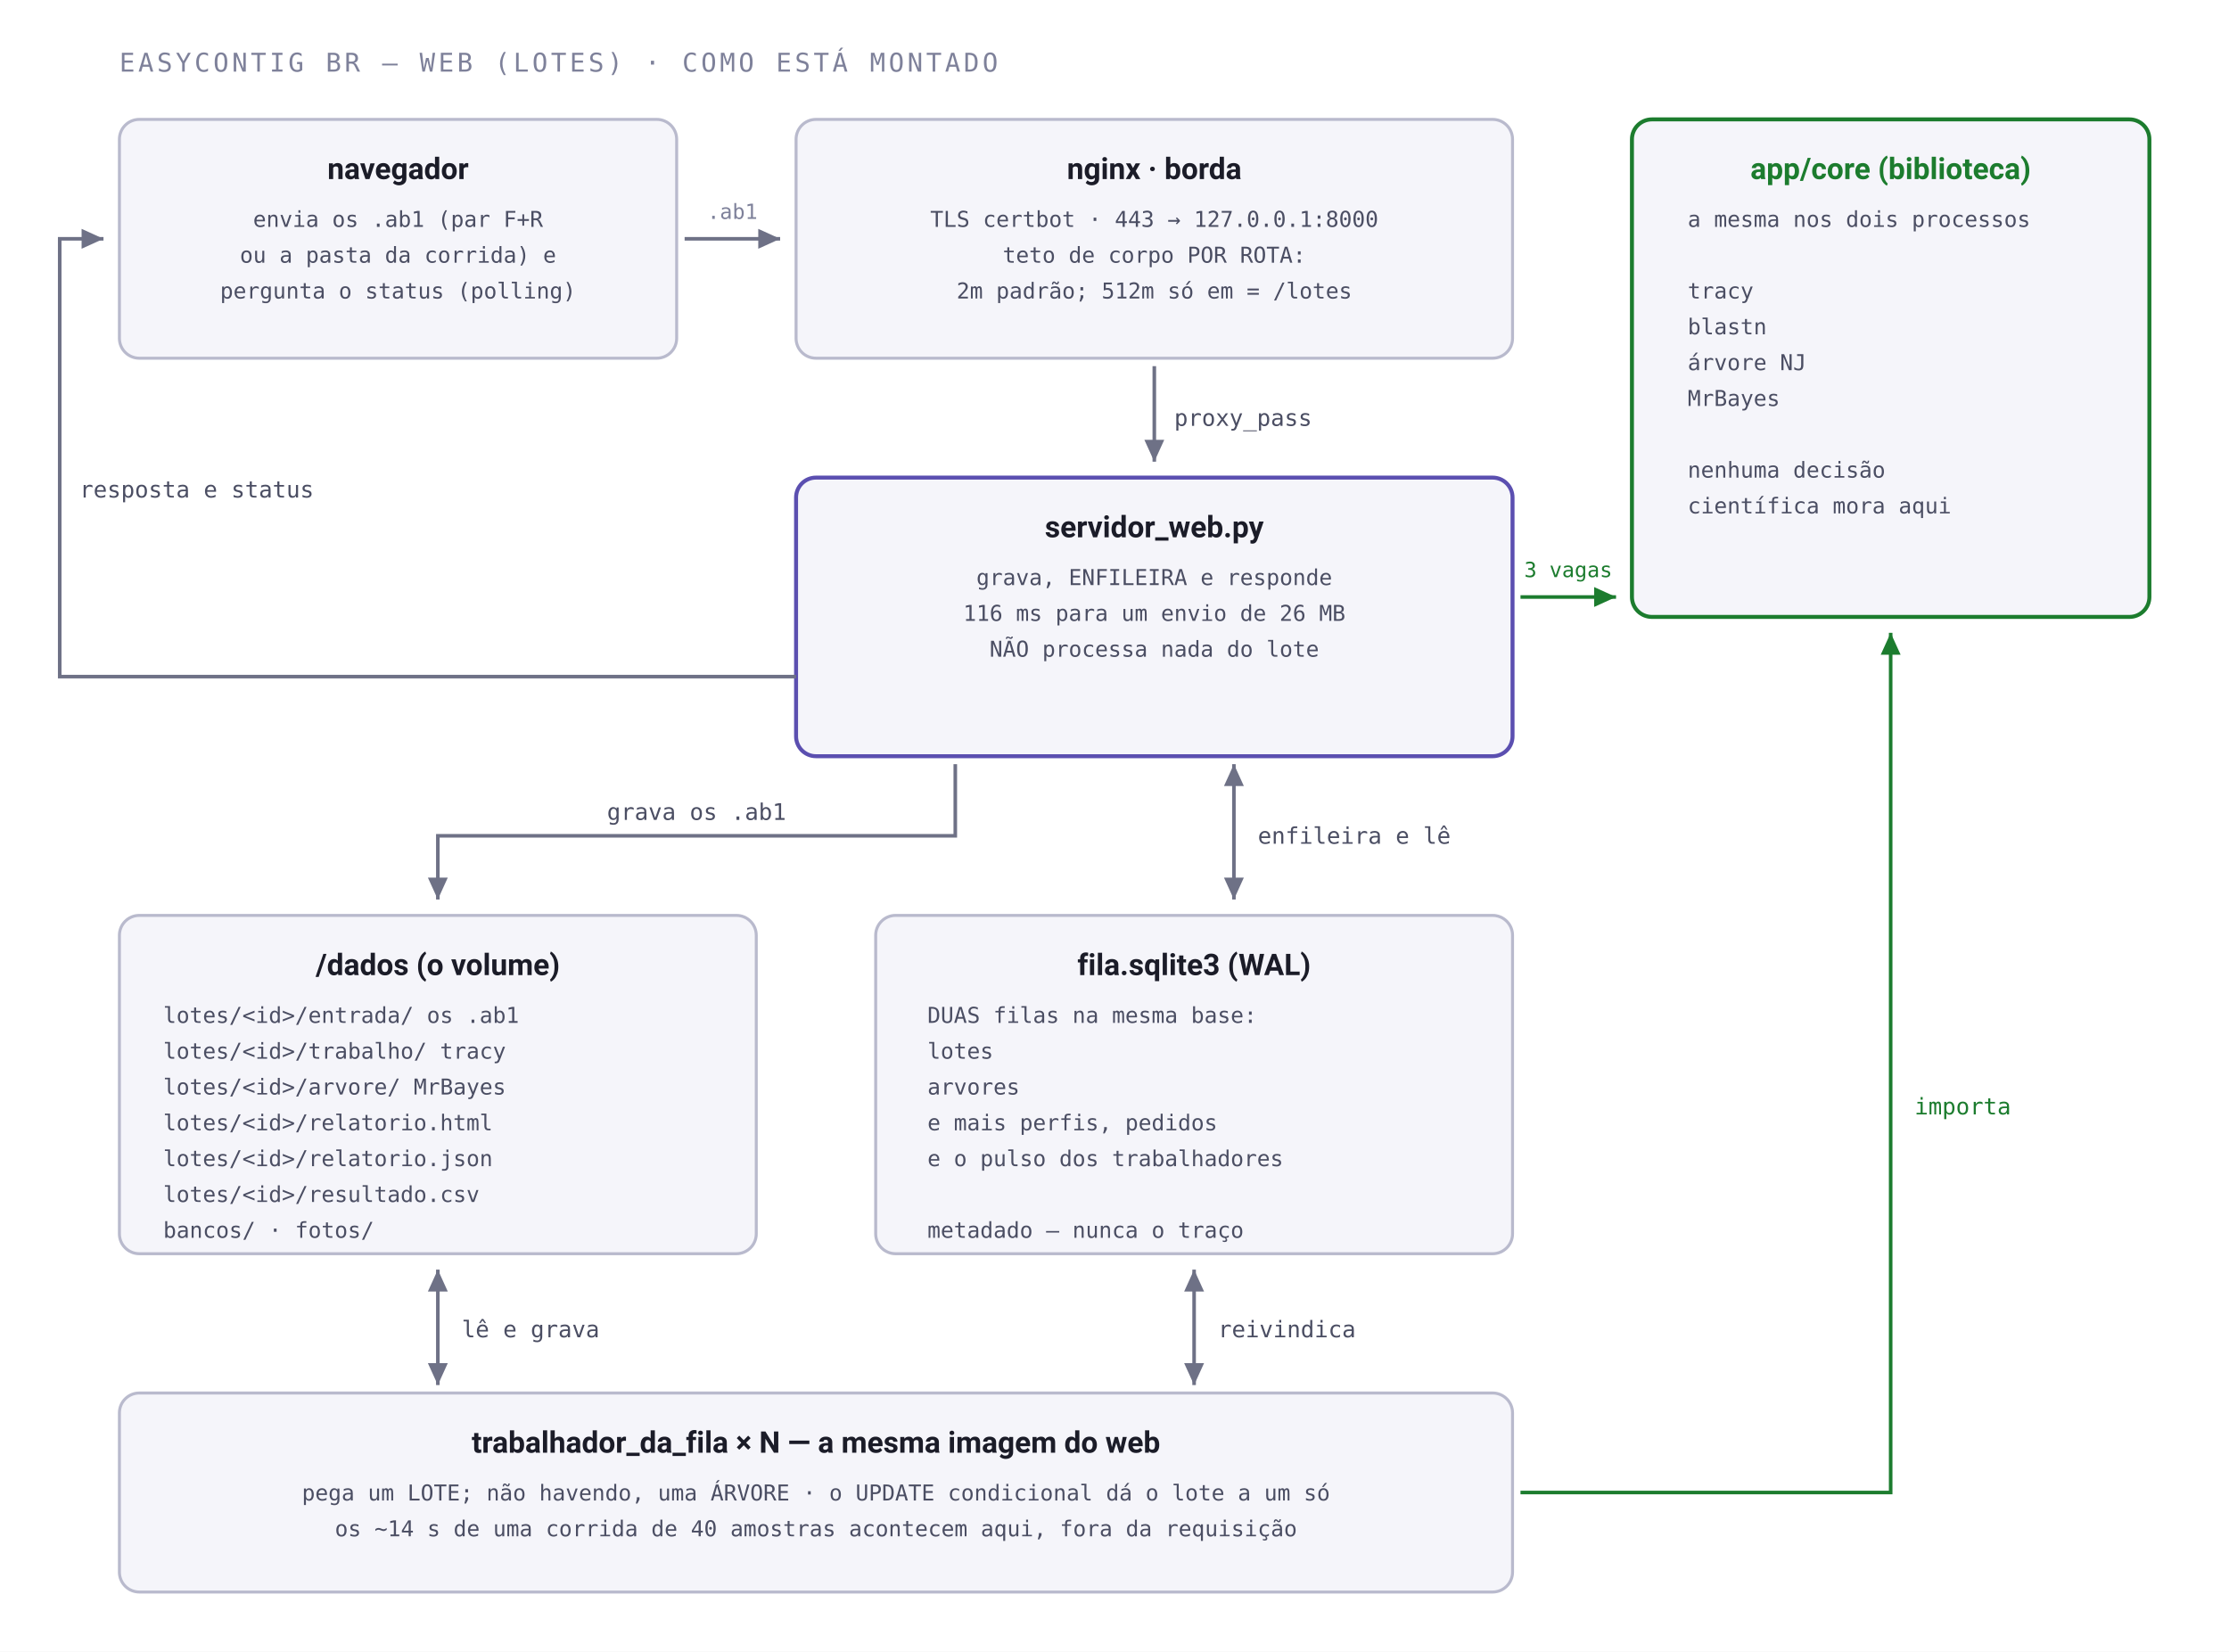
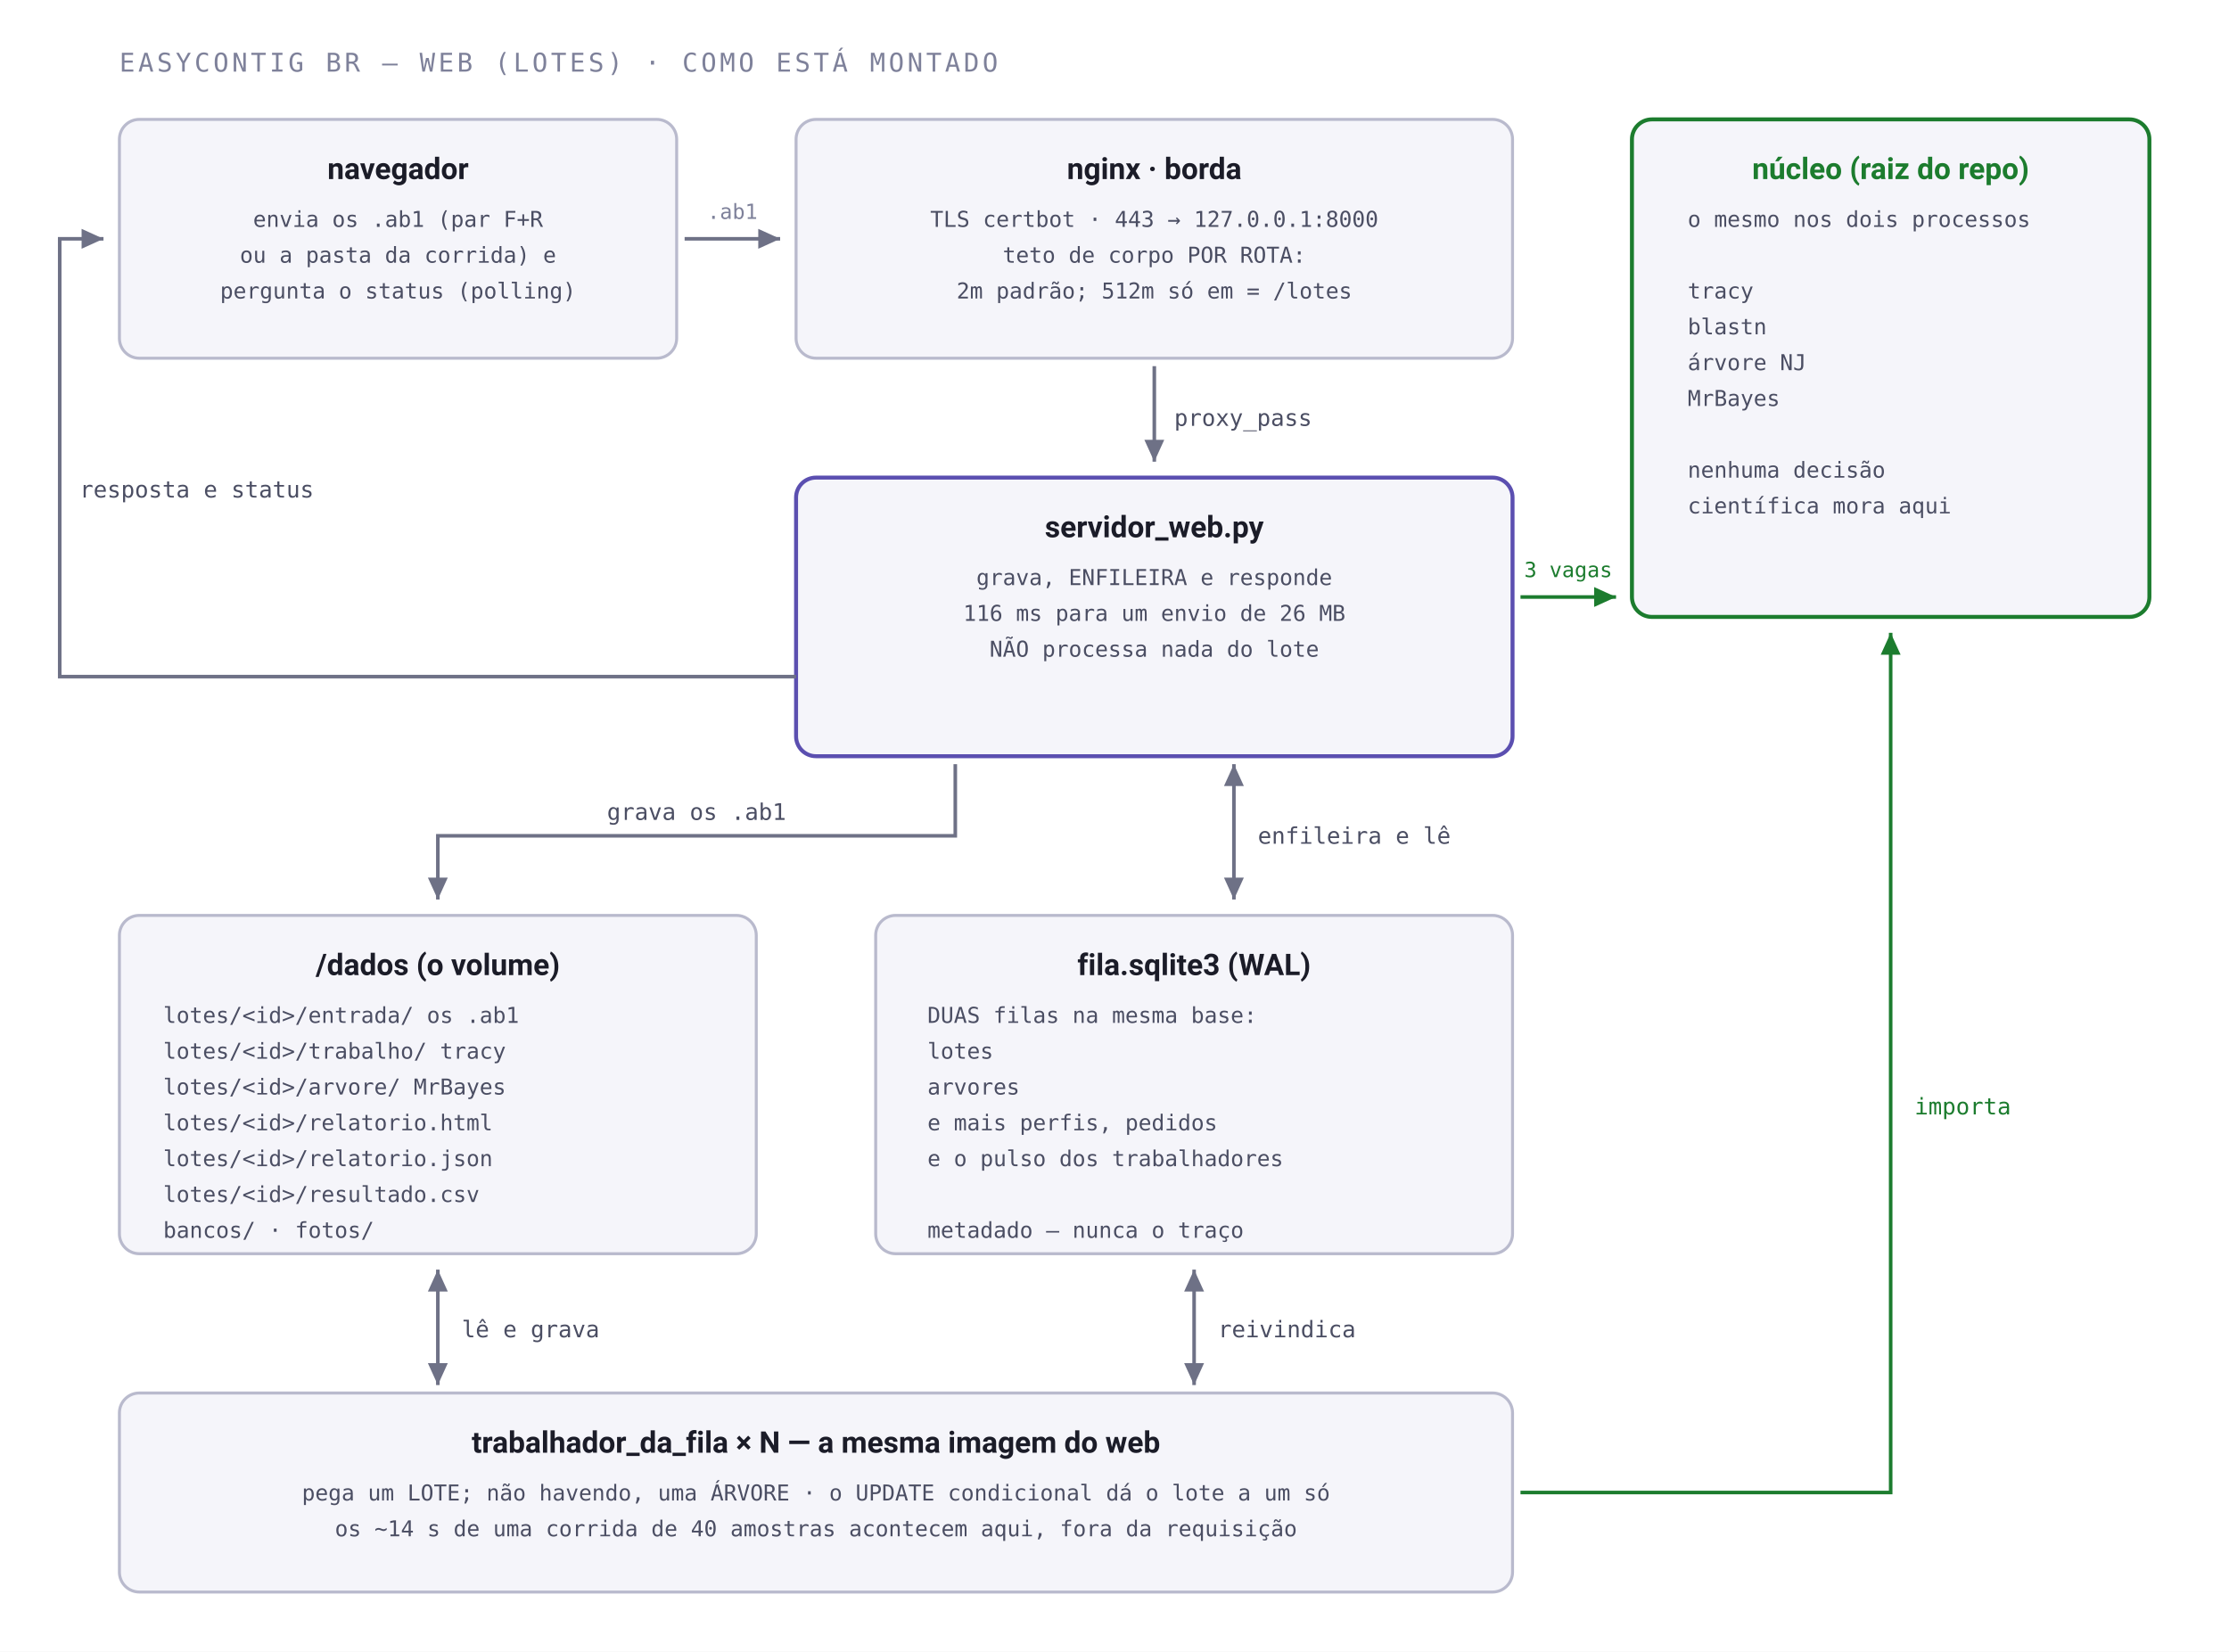
- <svg xmlns="http://www.w3.org/2000/svg" viewBox="0 0 1120 830" width="1120" height="830" role="img" aria-label="Fluxo do EasyContig web: o navegador envia .ab1 pelo nginx ao servidor_web, que grava no volume e enfileira no SQLite; o trabalhador reivindica o lote e roda tracy, blastn e MrBayes pelo app/core.">
+ <svg xmlns="http://www.w3.org/2000/svg" viewBox="0 0 1120 830" width="1120" height="830" role="img" aria-label="Fluxo do EasyContig web: o navegador envia .ab1 pelo nginx ao servidor_web, que grava no volume e enfileira no SQLite; o trabalhador reivindica o lote e roda tracy, blastn e MrBayes pelo núcleo, os módulos na raiz do repositório.">
  <rect x="0" y="0" width="1120" height="830" fill="#FFFFFF" />
  <text x="60" y="36" font-family="ui-monospace,SFMono-Regular,Menlo,Consolas,'DejaVu Sans Mono',monospace" font-size="13" fill="#7E819A" letter-spacing="1.6">EASYCONTIG BR — WEB (LOTES) · COMO ESTÁ MONTADO</text>
  <rect x="60" y="60" width="280" height="120" rx="10" fill="#F5F5FA" stroke="#B9BACD" stroke-width="1.5" />
  <text x="200.0" y="90" text-anchor="middle" font-family="system-ui,-apple-system,'Segoe UI',Roboto,Helvetica,Arial,sans-serif" font-size="15" font-weight="600" fill="#1B1C28">navegador</text>
  <text x="200.0" y="114" text-anchor="middle" font-family="ui-monospace,SFMono-Regular,Menlo,Consolas,'DejaVu Sans Mono',monospace" font-size="11" fill="#4B4E63">envia os .ab1 (par F+R</text>
  <text x="200.0" y="132" text-anchor="middle" font-family="ui-monospace,SFMono-Regular,Menlo,Consolas,'DejaVu Sans Mono',monospace" font-size="11" fill="#4B4E63">ou a pasta da corrida) e</text>
  <text x="200.0" y="150" text-anchor="middle" font-family="ui-monospace,SFMono-Regular,Menlo,Consolas,'DejaVu Sans Mono',monospace" font-size="11" fill="#4B4E63">pergunta o status (polling)</text>
  <rect x="400" y="60" width="360" height="120" rx="10" fill="#F5F5FA" stroke="#B9BACD" stroke-width="1.5" />
  <text x="580.0" y="90" text-anchor="middle" font-family="system-ui,-apple-system,'Segoe UI',Roboto,Helvetica,Arial,sans-serif" font-size="15" font-weight="600" fill="#1B1C28">nginx · borda</text>
  <text x="580.0" y="114" text-anchor="middle" font-family="ui-monospace,SFMono-Regular,Menlo,Consolas,'DejaVu Sans Mono',monospace" font-size="11" fill="#4B4E63">TLS certbot · 443 → 127.0.0.1:8000</text>
  <text x="580.0" y="132" text-anchor="middle" font-family="ui-monospace,SFMono-Regular,Menlo,Consolas,'DejaVu Sans Mono',monospace" font-size="11" fill="#4B4E63">teto de corpo POR ROTA:</text>
  <text x="580.0" y="150" text-anchor="middle" font-family="ui-monospace,SFMono-Regular,Menlo,Consolas,'DejaVu Sans Mono',monospace" font-size="11" fill="#4B4E63">2m padrão; 512m só em = /lotes</text>
  <rect x="820" y="60" width="260" height="250" rx="10" fill="#F5F5FA" stroke="#1C7C2E" stroke-width="2" />
-   <text x="950.0" y="90" text-anchor="middle" font-family="system-ui,-apple-system,'Segoe UI',Roboto,Helvetica,Arial,sans-serif" font-size="15" font-weight="600" fill="#1C7C2E">app/core (biblioteca)</text>
-   <text x="848" y="114" text-anchor="start" font-family="ui-monospace,SFMono-Regular,Menlo,Consolas,'DejaVu Sans Mono',monospace" font-size="11" fill="#4B4E63">a mesma nos dois processos</text>
+   <text x="950.0" y="90" text-anchor="middle" font-family="system-ui,-apple-system,'Segoe UI',Roboto,Helvetica,Arial,sans-serif" font-size="15" font-weight="600" fill="#1C7C2E">núcleo (raiz do repo)</text>
+   <text x="848" y="114" text-anchor="start" font-family="ui-monospace,SFMono-Regular,Menlo,Consolas,'DejaVu Sans Mono',monospace" font-size="11" fill="#4B4E63">o mesmo nos dois processos</text>
  <text x="848" y="132" text-anchor="start" font-family="ui-monospace,SFMono-Regular,Menlo,Consolas,'DejaVu Sans Mono',monospace" font-size="11" fill="#4B4E63" />
  <text x="848" y="150" text-anchor="start" font-family="ui-monospace,SFMono-Regular,Menlo,Consolas,'DejaVu Sans Mono',monospace" font-size="11" fill="#4B4E63">  tracy</text>
  <text x="848" y="168" text-anchor="start" font-family="ui-monospace,SFMono-Regular,Menlo,Consolas,'DejaVu Sans Mono',monospace" font-size="11" fill="#4B4E63">  blastn</text>
  <text x="848" y="186" text-anchor="start" font-family="ui-monospace,SFMono-Regular,Menlo,Consolas,'DejaVu Sans Mono',monospace" font-size="11" fill="#4B4E63">  árvore NJ</text>
  <text x="848" y="204" text-anchor="start" font-family="ui-monospace,SFMono-Regular,Menlo,Consolas,'DejaVu Sans Mono',monospace" font-size="11" fill="#4B4E63">  MrBayes</text>
  <text x="848" y="222" text-anchor="start" font-family="ui-monospace,SFMono-Regular,Menlo,Consolas,'DejaVu Sans Mono',monospace" font-size="11" fill="#4B4E63" />
  <text x="848" y="240" text-anchor="start" font-family="ui-monospace,SFMono-Regular,Menlo,Consolas,'DejaVu Sans Mono',monospace" font-size="11" fill="#4B4E63">nenhuma decisão</text>
  <text x="848" y="258" text-anchor="start" font-family="ui-monospace,SFMono-Regular,Menlo,Consolas,'DejaVu Sans Mono',monospace" font-size="11" fill="#4B4E63">científica mora aqui</text>
  <rect x="400" y="240" width="360" height="140" rx="10" fill="#F5F5FA" stroke="#5B4FB0" stroke-width="2" />
  <text x="580.0" y="270" text-anchor="middle" font-family="system-ui,-apple-system,'Segoe UI',Roboto,Helvetica,Arial,sans-serif" font-size="15" font-weight="600" fill="#1B1C28">servidor_web.py</text>
  <text x="580.0" y="294" text-anchor="middle" font-family="ui-monospace,SFMono-Regular,Menlo,Consolas,'DejaVu Sans Mono',monospace" font-size="11" fill="#4B4E63">grava, ENFILEIRA e responde</text>
  <text x="580.0" y="312" text-anchor="middle" font-family="ui-monospace,SFMono-Regular,Menlo,Consolas,'DejaVu Sans Mono',monospace" font-size="11" fill="#4B4E63">116 ms para um envio de 26 MB</text>
  <text x="580.0" y="330" text-anchor="middle" font-family="ui-monospace,SFMono-Regular,Menlo,Consolas,'DejaVu Sans Mono',monospace" font-size="11" fill="#4B4E63">NÃO processa nada do lote</text>
  <rect x="60" y="460" width="320" height="170" rx="10" fill="#F5F5FA" stroke="#B9BACD" stroke-width="1.5" />
  <text x="220.0" y="490" text-anchor="middle" font-family="system-ui,-apple-system,'Segoe UI',Roboto,Helvetica,Arial,sans-serif" font-size="15" font-weight="600" fill="#1B1C28">/dados (o volume)</text>
  <text x="82" y="514" text-anchor="start" font-family="ui-monospace,SFMono-Regular,Menlo,Consolas,'DejaVu Sans Mono',monospace" font-size="11" fill="#4B4E63">lotes/&lt;id&gt;/entrada/  os .ab1</text>
  <text x="82" y="532" text-anchor="start" font-family="ui-monospace,SFMono-Regular,Menlo,Consolas,'DejaVu Sans Mono',monospace" font-size="11" fill="#4B4E63">lotes/&lt;id&gt;/trabalho/ tracy</text>
  <text x="82" y="550" text-anchor="start" font-family="ui-monospace,SFMono-Regular,Menlo,Consolas,'DejaVu Sans Mono',monospace" font-size="11" fill="#4B4E63">lotes/&lt;id&gt;/arvore/   MrBayes</text>
  <text x="82" y="568" text-anchor="start" font-family="ui-monospace,SFMono-Regular,Menlo,Consolas,'DejaVu Sans Mono',monospace" font-size="11" fill="#4B4E63">lotes/&lt;id&gt;/relatorio.html</text>
  <text x="82" y="586" text-anchor="start" font-family="ui-monospace,SFMono-Regular,Menlo,Consolas,'DejaVu Sans Mono',monospace" font-size="11" fill="#4B4E63">lotes/&lt;id&gt;/relatorio.json</text>
  <text x="82" y="604" text-anchor="start" font-family="ui-monospace,SFMono-Regular,Menlo,Consolas,'DejaVu Sans Mono',monospace" font-size="11" fill="#4B4E63">lotes/&lt;id&gt;/resultado.csv</text>
  <text x="82" y="622" text-anchor="start" font-family="ui-monospace,SFMono-Regular,Menlo,Consolas,'DejaVu Sans Mono',monospace" font-size="11" fill="#4B4E63">bancos/  ·  fotos/</text>
  <rect x="440" y="460" width="320" height="170" rx="10" fill="#F5F5FA" stroke="#B9BACD" stroke-width="1.5" />
  <text x="600.0" y="490" text-anchor="middle" font-family="system-ui,-apple-system,'Segoe UI',Roboto,Helvetica,Arial,sans-serif" font-size="15" font-weight="600" fill="#1B1C28">fila.sqlite3 (WAL)</text>
  <text x="466" y="514" text-anchor="start" font-family="ui-monospace,SFMono-Regular,Menlo,Consolas,'DejaVu Sans Mono',monospace" font-size="11" fill="#4B4E63">DUAS filas na mesma base:</text>
  <text x="466" y="532" text-anchor="start" font-family="ui-monospace,SFMono-Regular,Menlo,Consolas,'DejaVu Sans Mono',monospace" font-size="11" fill="#4B4E63">  lotes</text>
  <text x="466" y="550" text-anchor="start" font-family="ui-monospace,SFMono-Regular,Menlo,Consolas,'DejaVu Sans Mono',monospace" font-size="11" fill="#4B4E63">  arvores</text>
  <text x="466" y="568" text-anchor="start" font-family="ui-monospace,SFMono-Regular,Menlo,Consolas,'DejaVu Sans Mono',monospace" font-size="11" fill="#4B4E63">e mais perfis, pedidos</text>
  <text x="466" y="586" text-anchor="start" font-family="ui-monospace,SFMono-Regular,Menlo,Consolas,'DejaVu Sans Mono',monospace" font-size="11" fill="#4B4E63">e o pulso dos trabalhadores</text>
  <text x="466" y="604" text-anchor="start" font-family="ui-monospace,SFMono-Regular,Menlo,Consolas,'DejaVu Sans Mono',monospace" font-size="11" fill="#4B4E63" />
  <text x="466" y="622" text-anchor="start" font-family="ui-monospace,SFMono-Regular,Menlo,Consolas,'DejaVu Sans Mono',monospace" font-size="11" fill="#4B4E63">metadado — nunca o traço</text>
  <rect x="60" y="700" width="700" height="100" rx="10" fill="#F5F5FA" stroke="#B9BACD" stroke-width="1.5" />
  <text x="410.0" y="730" text-anchor="middle" font-family="system-ui,-apple-system,'Segoe UI',Roboto,Helvetica,Arial,sans-serif" font-size="15" font-weight="600" fill="#1B1C28">trabalhador_da_fila × N — a mesma imagem do web</text>
  <text x="410.0" y="754" text-anchor="middle" font-family="ui-monospace,SFMono-Regular,Menlo,Consolas,'DejaVu Sans Mono',monospace" font-size="11" fill="#4B4E63">pega um LOTE; não havendo, uma ÁRVORE · o UPDATE condicional dá o lote a um só</text>
  <text x="410.0" y="772" text-anchor="middle" font-family="ui-monospace,SFMono-Regular,Menlo,Consolas,'DejaVu Sans Mono',monospace" font-size="11" fill="#4B4E63">os ~14 s de uma corrida de 40 amostras acontecem aqui, fora da requisição</text>
  <polyline points="344,120 392,120" fill="none" stroke="#6E7186" stroke-width="1.8" />
  <polygon points="381,115 381,125 392,120" fill="#6E7186" />
  <text x="368" y="110" text-anchor="middle" font-family="ui-monospace,SFMono-Regular,Menlo,Consolas,'DejaVu Sans Mono',monospace" font-size="10.5" fill="#7E819A">.ab1</text>
  <polyline points="580,184 580,232" fill="none" stroke="#6E7186" stroke-width="1.8" />
  <polygon points="575,221 585,221 580,232" fill="#6E7186" />
  <text x="590" y="214" text-anchor="start" font-family="ui-monospace,SFMono-Regular,Menlo,Consolas,'DejaVu Sans Mono',monospace" font-size="11.5" fill="#4B4E63">proxy_pass</text>
  <polyline points="764,300 812,300" fill="none" stroke="#1C7C2E" stroke-width="1.8" />
  <polygon points="801,295 801,305 812,300" fill="#1C7C2E" />
  <text x="788" y="290" text-anchor="middle" font-family="ui-monospace,SFMono-Regular,Menlo,Consolas,'DejaVu Sans Mono',monospace" font-size="10.5" fill="#1C7C2E">3 vagas</text>
  <polyline points="400,340 30,340 30,120 52,120" fill="none" stroke="#6E7186" stroke-width="1.8" />
  <polygon points="41,115 41,125 52,120" fill="#6E7186" />
  <text x="40" y="250" text-anchor="start" font-family="ui-monospace,SFMono-Regular,Menlo,Consolas,'DejaVu Sans Mono',monospace" font-size="11.5" fill="#4B4E63">resposta e status</text>
  <polyline points="480,384 480,420 220,420 220,452" fill="none" stroke="#6E7186" stroke-width="1.8" />
  <polygon points="215,441 225,441 220,452" fill="#6E7186" />
  <text x="350" y="412" text-anchor="middle" font-family="ui-monospace,SFMono-Regular,Menlo,Consolas,'DejaVu Sans Mono',monospace" font-size="11.5" fill="#4B4E63">grava os .ab1</text>
  <polyline points="620,384 620,452" fill="none" stroke="#6E7186" stroke-width="1.8" />
  <polygon points="615,441 625,441 620,452" fill="#6E7186" />
  <polygon points="615,395 625,395 620,384" fill="#6E7186" />
  <text x="632" y="424" text-anchor="start" font-family="ui-monospace,SFMono-Regular,Menlo,Consolas,'DejaVu Sans Mono',monospace" font-size="11.5" fill="#4B4E63">enfileira e lê</text>
  <polyline points="220,696 220,638" fill="none" stroke="#6E7186" stroke-width="1.8" />
  <polygon points="215,649 225,649 220,638" fill="#6E7186" />
  <polygon points="215,685 225,685 220,696" fill="#6E7186" />
  <text x="232" y="672" text-anchor="start" font-family="ui-monospace,SFMono-Regular,Menlo,Consolas,'DejaVu Sans Mono',monospace" font-size="11.5" fill="#4B4E63">lê e grava</text>
  <polyline points="600,696 600,638" fill="none" stroke="#6E7186" stroke-width="1.8" />
  <polygon points="595,649 605,649 600,638" fill="#6E7186" />
  <polygon points="595,685 605,685 600,696" fill="#6E7186" />
  <text x="612" y="672" text-anchor="start" font-family="ui-monospace,SFMono-Regular,Menlo,Consolas,'DejaVu Sans Mono',monospace" font-size="11.5" fill="#4B4E63">reivindica</text>
  <polyline points="764,750 950,750 950,318" fill="none" stroke="#1C7C2E" stroke-width="1.8" />
  <polygon points="945,329 955,329 950,318" fill="#1C7C2E" />
  <text x="962" y="560" text-anchor="start" font-family="ui-monospace,SFMono-Regular,Menlo,Consolas,'DejaVu Sans Mono',monospace" font-size="11.5" fill="#1C7C2E">importa</text>
</svg>
